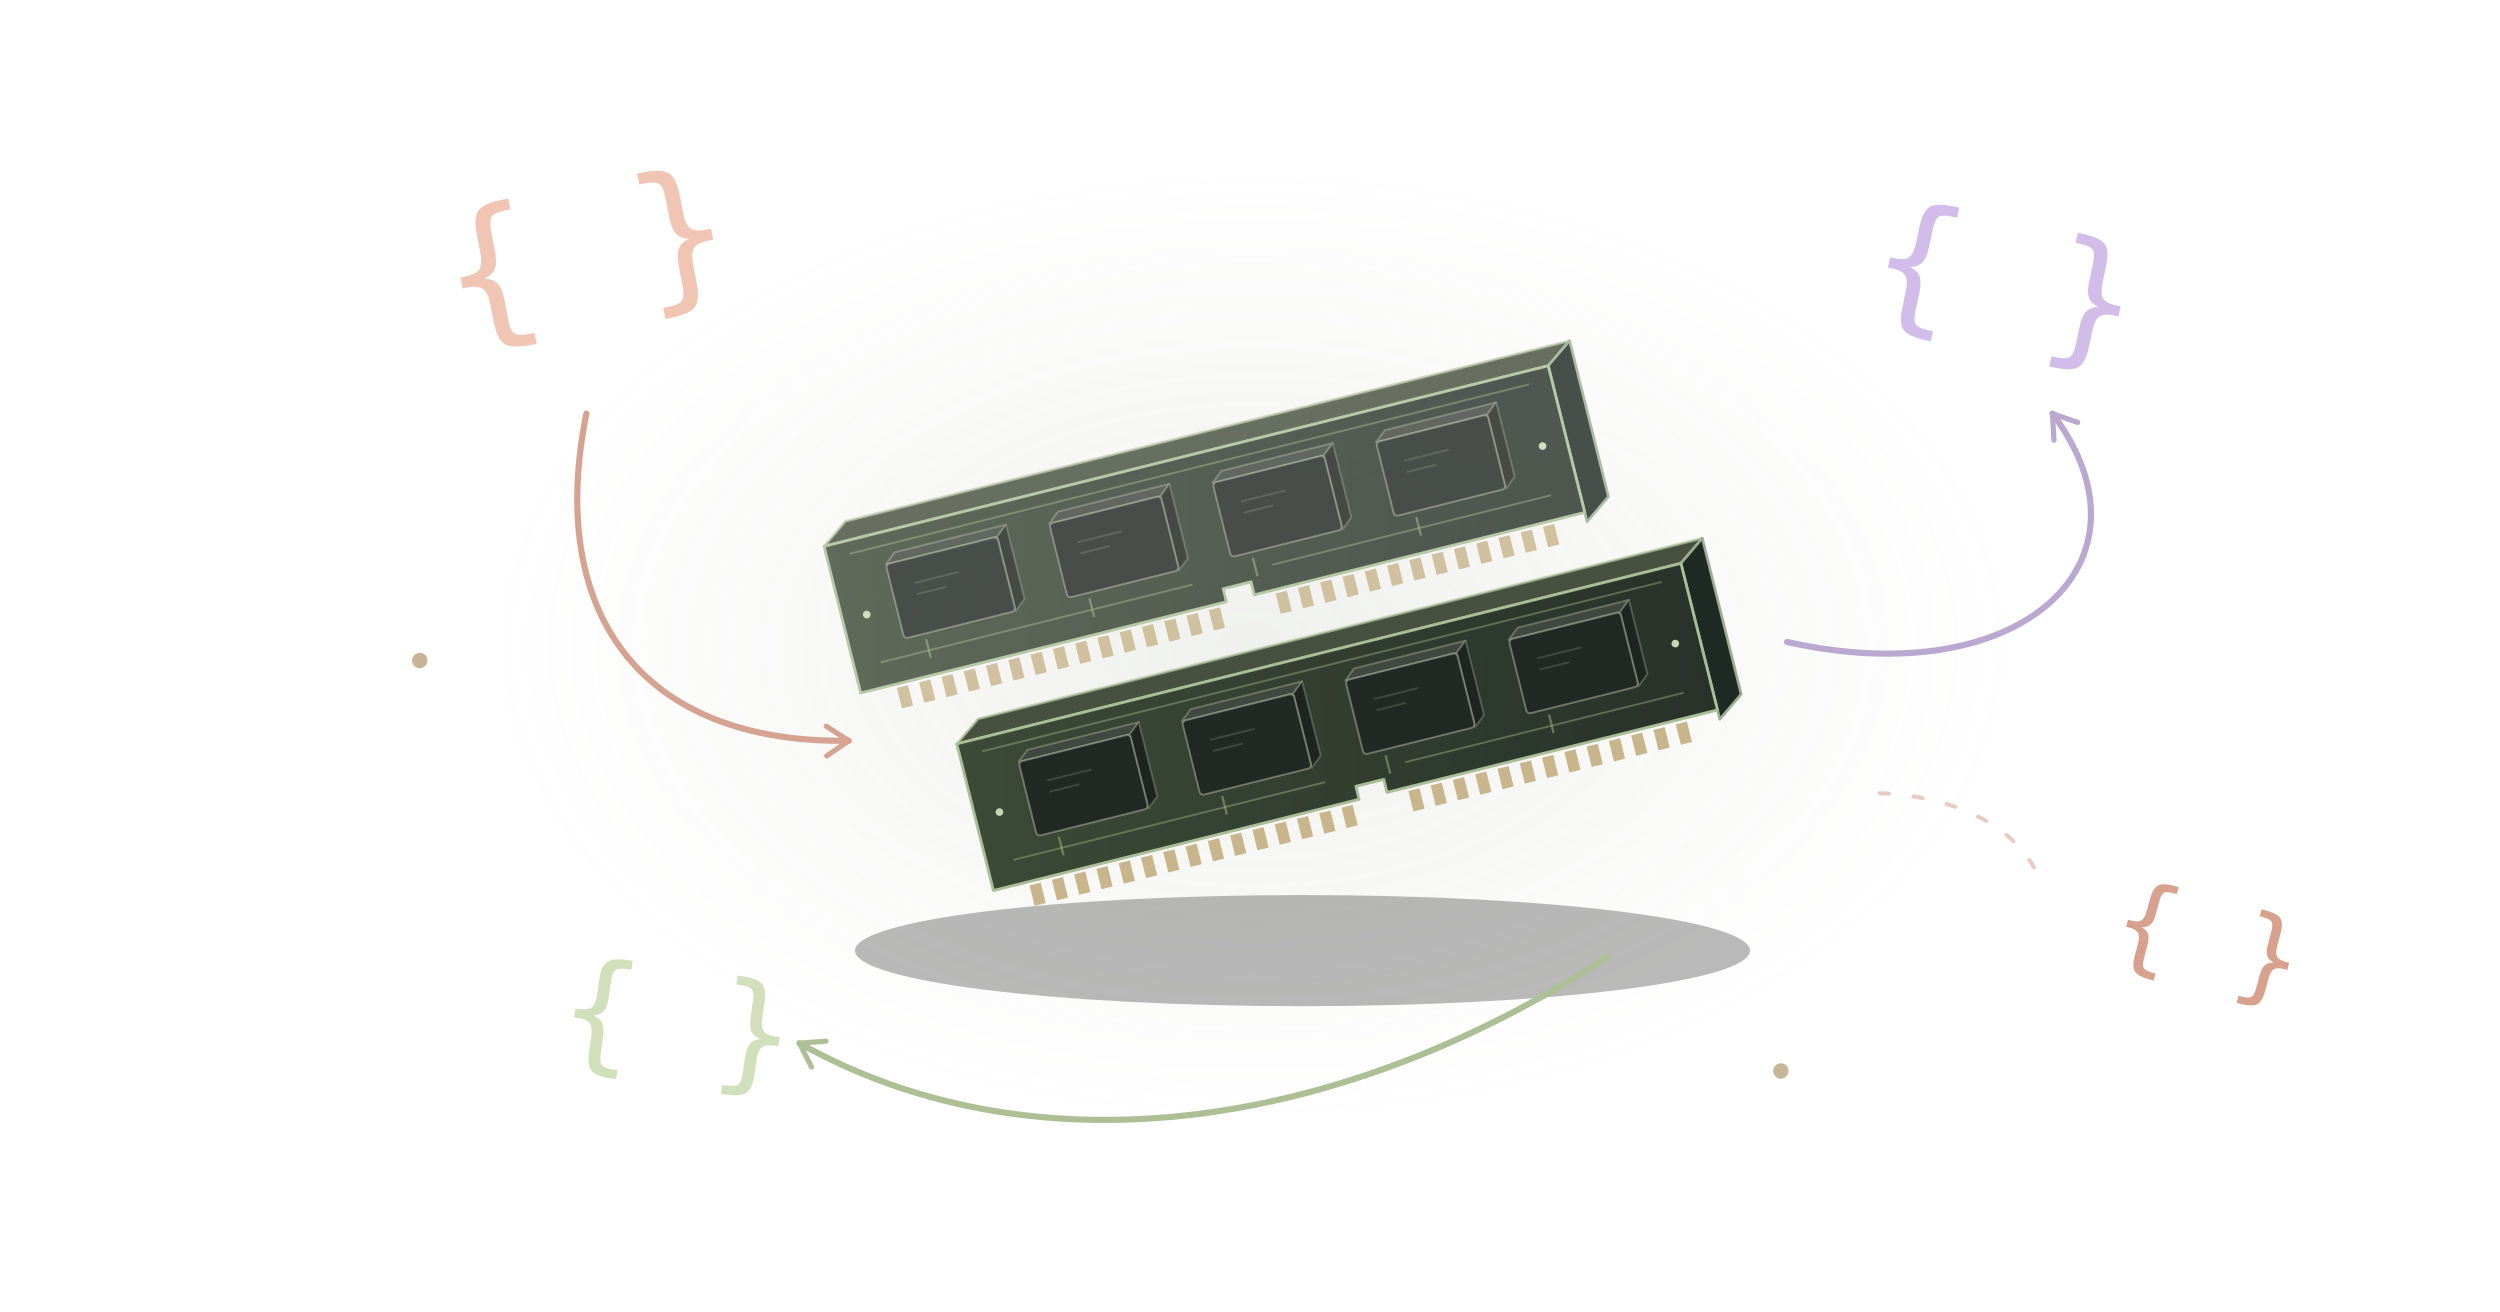
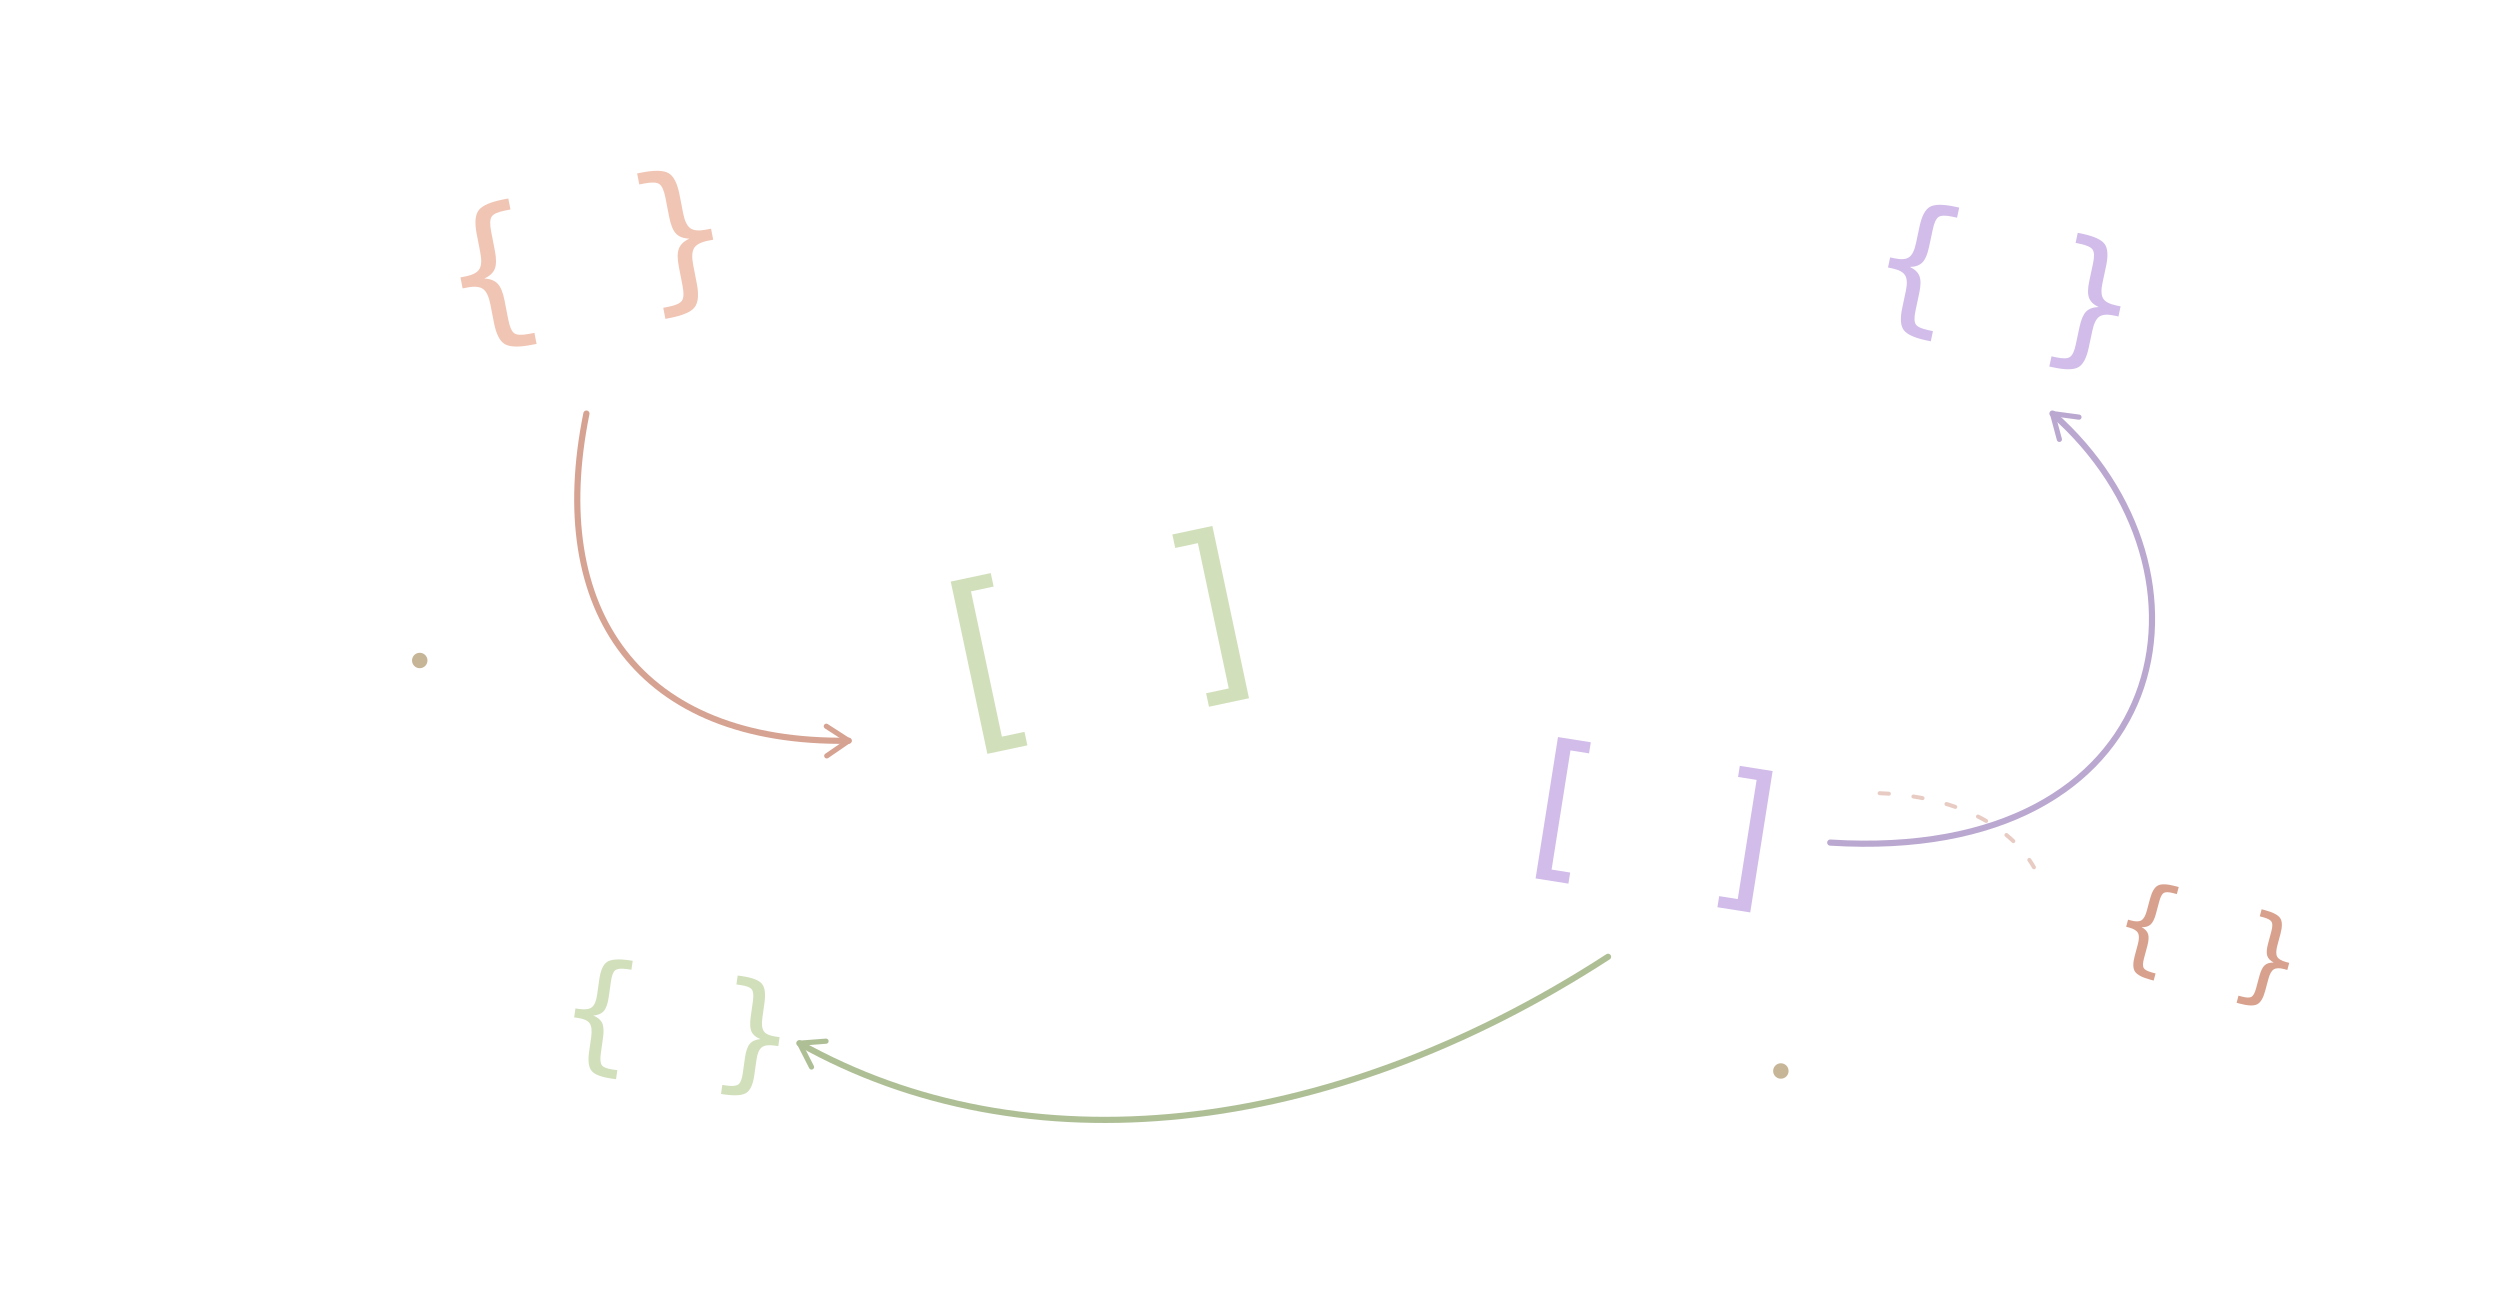
<svg xmlns="http://www.w3.org/2000/svg" viewBox="45 5 810 425" fill="none">
  <defs>
-     <radialGradient id="hero-memory-glow">
-       <stop stop-color="#869175" stop-opacity=".13" />
-       <stop offset="1" stop-color="#869175" stop-opacity="0" />
-     </radialGradient>
-     <linearGradient id="hero-board" x1="0" y1="0" x2="390" y2="84" gradientUnits="userSpaceOnUse">
-       <stop stop-color="#3d4a37" />
-       <stop offset="1" stop-color="#28322a" />
-     </linearGradient>
    <marker id="hero-flow-arrow" viewBox="0 0 10 10" refX="8" refY="5" markerWidth="6" markerHeight="6" orient="auto-start-reverse">
      <path d="m2 1 6 4-6 4" stroke="context-stroke" stroke-width="1.4" stroke-linecap="round" stroke-linejoin="round" />
    </marker>
-     <g id="hero-ram" stroke-linejoin="round">
-       <path d="m0 0 14-10h390L390 0Z" fill="#485140" stroke="#b9c6a4" stroke-opacity=".7" stroke-width="1.4" />
-       <path d="m390 0 14-10v84l-14 10Z" fill="#202a24" stroke="#9bae90" stroke-width="1.4" />
-       <path d="M0 0h390v79h-178v-7h-15v7H0Z" fill="url(#hero-board)" stroke="#a9be98" stroke-width="1.5" />
-       <path d="M12 7h366M14 66h168m43 0h150" stroke="#acbf91" stroke-opacity=".4" />
-       <g stroke="#c8b58c" stroke-width="6">
-         <path d="M22 81v11" />
-         <path d="M34 81v11" />
-         <path d="M46 81v11" />
-         <path d="M58 81v11" />
-         <path d="M70 81v11" />
-         <path d="M82 81v11" />
-         <path d="M94 81v11" />
-         <path d="M106 81v11" />
-         <path d="M118 81v11" />
-         <path d="M130 81v11" />
-         <path d="M142 81v11" />
-         <path d="M154 81v11" />
-         <path d="M166 81v11" />
-         <path d="M178 81v11" />
-         <path d="M190 81v11" />
-         <path d="M226 81v11" />
-         <path d="M238 81v11" />
-         <path d="M250 81v11" />
-         <path d="M262 81v11" />
-         <path d="M274 81v11" />
-         <path d="M286 81v11" />
-         <path d="M298 81v11" />
-         <path d="M310 81v11" />
-         <path d="M322 81v11" />
-         <path d="M334 81v11" />
-         <path d="M346 81v11" />
-         <path d="M358 81v11" />
-         <path d="M370 81v11" />
-       </g>
-       <path d="M40 60v10m88-10v10m88-10v10m88-10v10" stroke="#a8b887" stroke-opacity=".5" stroke-width="1.2" />
-       <g transform="translate(29 17)">
-         <path d="m0 0 6-5h60l-6 5Z" fill="#41483f" stroke="#9ca48f" stroke-opacity=".5" />
-         <path d="m60 0 6-5v40l-6 5Z" fill="#1e241f" stroke="#9ca48f" stroke-opacity=".4" />
-         <rect width="60" height="40" rx="2" fill="#222823" stroke="#aab19d" stroke-opacity=".55" />
-         <path d="M12 13h24M12 19h16" stroke="#aeb6a1" stroke-opacity=".22" />
-       </g>
-       <g transform="translate(117 17)">
-         <path d="m0 0 6-5h60l-6 5Z" fill="#41483f" stroke="#9ca48f" stroke-opacity=".5" />
-         <path d="m60 0 6-5v40l-6 5Z" fill="#1e241f" stroke="#9ca48f" stroke-opacity=".4" />
-         <rect width="60" height="40" rx="2" fill="#222823" stroke="#aab19d" stroke-opacity=".55" />
-         <path d="M12 13h24M12 19h16" stroke="#aeb6a1" stroke-opacity=".22" />
-       </g>
-       <g transform="translate(205 17)">
-         <path d="m0 0 6-5h60l-6 5Z" fill="#41483f" stroke="#9ca48f" stroke-opacity=".5" />
-         <path d="m60 0 6-5v40l-6 5Z" fill="#1e241f" stroke="#9ca48f" stroke-opacity=".4" />
-         <rect width="60" height="40" rx="2" fill="#222823" stroke="#aab19d" stroke-opacity=".55" />
-         <path d="M12 13h24M12 19h16" stroke="#aeb6a1" stroke-opacity=".22" />
-       </g>
-       <g transform="translate(293 17)">
-         <path d="m0 0 6-5h60l-6 5Z" fill="#41483f" stroke="#9ca48f" stroke-opacity=".5" />
-         <path d="m60 0 6-5v40l-6 5Z" fill="#1e241f" stroke="#9ca48f" stroke-opacity=".4" />
-         <rect width="60" height="40" rx="2" fill="#222823" stroke="#aab19d" stroke-opacity=".55" />
-         <path d="M12 13h24M12 19h16" stroke="#aeb6a1" stroke-opacity=".22" />
-       </g>
-       <circle cx="13" cy="40" r="2" fill="#c8d8b4" />
-       <circle cx="377" cy="40" r="2" fill="#c8d8b4" />
-     </g>
  </defs>
-   <ellipse cx="451" cy="214" rx="245" ry="154" fill="url(#hero-memory-glow)" />
-   <ellipse cx="467" cy="313" rx="145" ry="18" fill="#171917" opacity=".3" />
  <g stroke-linecap="round" stroke-width="2" marker-end="url(#hero-flow-arrow)">
    <path d="M235 139C222 203 252 246 320 245" stroke="#d6a292" />
-     <path d="M624 213C700 230 746 187 710 139" stroke="#baa8d0" />
+     <path d="M638 278C750 285 768 190 710 139" stroke="#baa8d0" />
    <path d="M566 315C475 374 377 384 304 343" stroke="#aebf96" />
  </g>
  <path d="M654 262c24 1 42 10 50 24" stroke="#d6a292" stroke-width="1.3" stroke-dasharray="3 8" stroke-linecap="round" opacity=".55" />
-   <g transform="translate(312 182) rotate(-14) scale(.62)" opacity=".82">
-     <use href="#hero-ram" />
-   </g>
-   <g transform="translate(355 246) rotate(-14) scale(.62)">
-     <use href="#hero-ram" />
-   </g>
  <g font-family="ui-monospace, SFMono-Regular, Consolas, monospace">
    <text transform="translate(192 113) rotate(-11)" fill="#f0c5b4" font-size="52">{ }</text>
    <text transform="translate(649 103) rotate(12)" fill="#d2bce9" font-size="48">{ }</text>
    <text transform="translate(225 345) rotate(8)" fill="#d1dfbb" font-size="42">{ }</text>
    <text transform="translate(728 313) rotate(15)" fill="#d8a18e" font-size="34">{ }</text>
+     <text transform="translate(349 244) rotate(-12)" fill="#d1dfbb" font-size="64">[ ]</text>
+     <text transform="translate(532 281) rotate(9)" fill="#d2bce9" font-size="52">[ ]</text>
  </g>
  <g fill="#c6b596">
    <circle cx="181" cy="219" r="2.5" />
    <circle cx="622" cy="352" r="2.5" />
  </g>
</svg>
